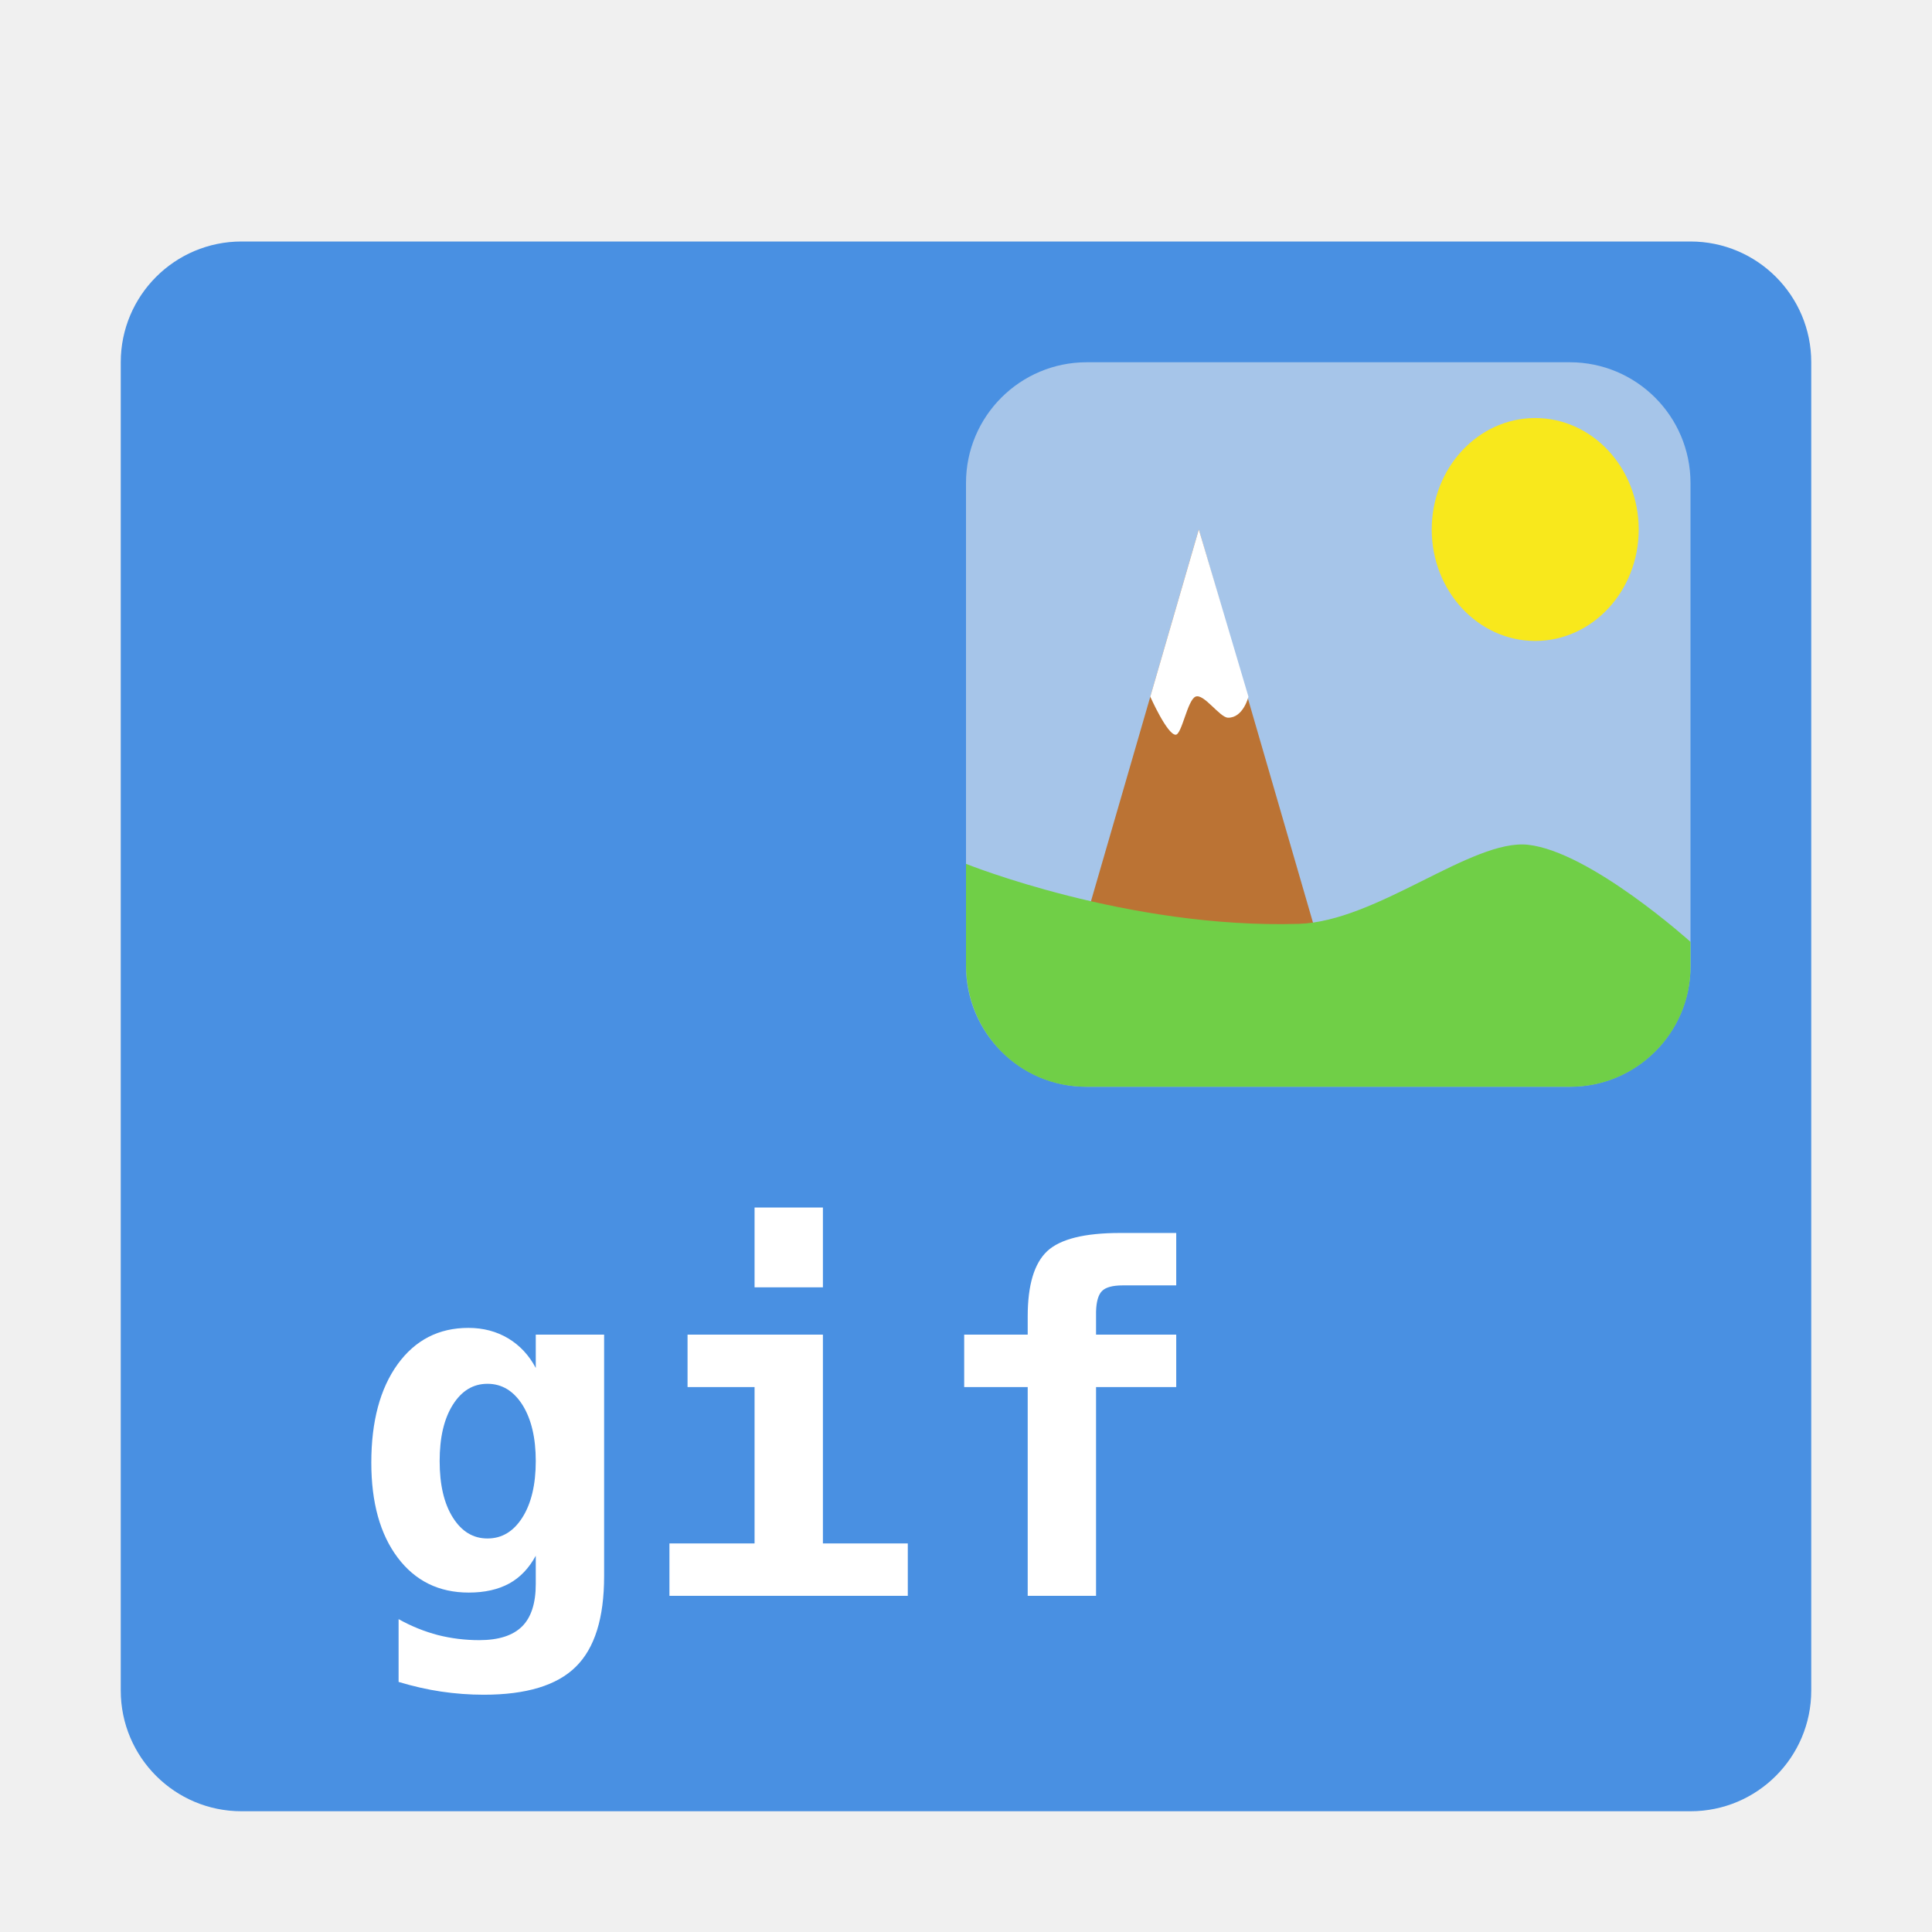
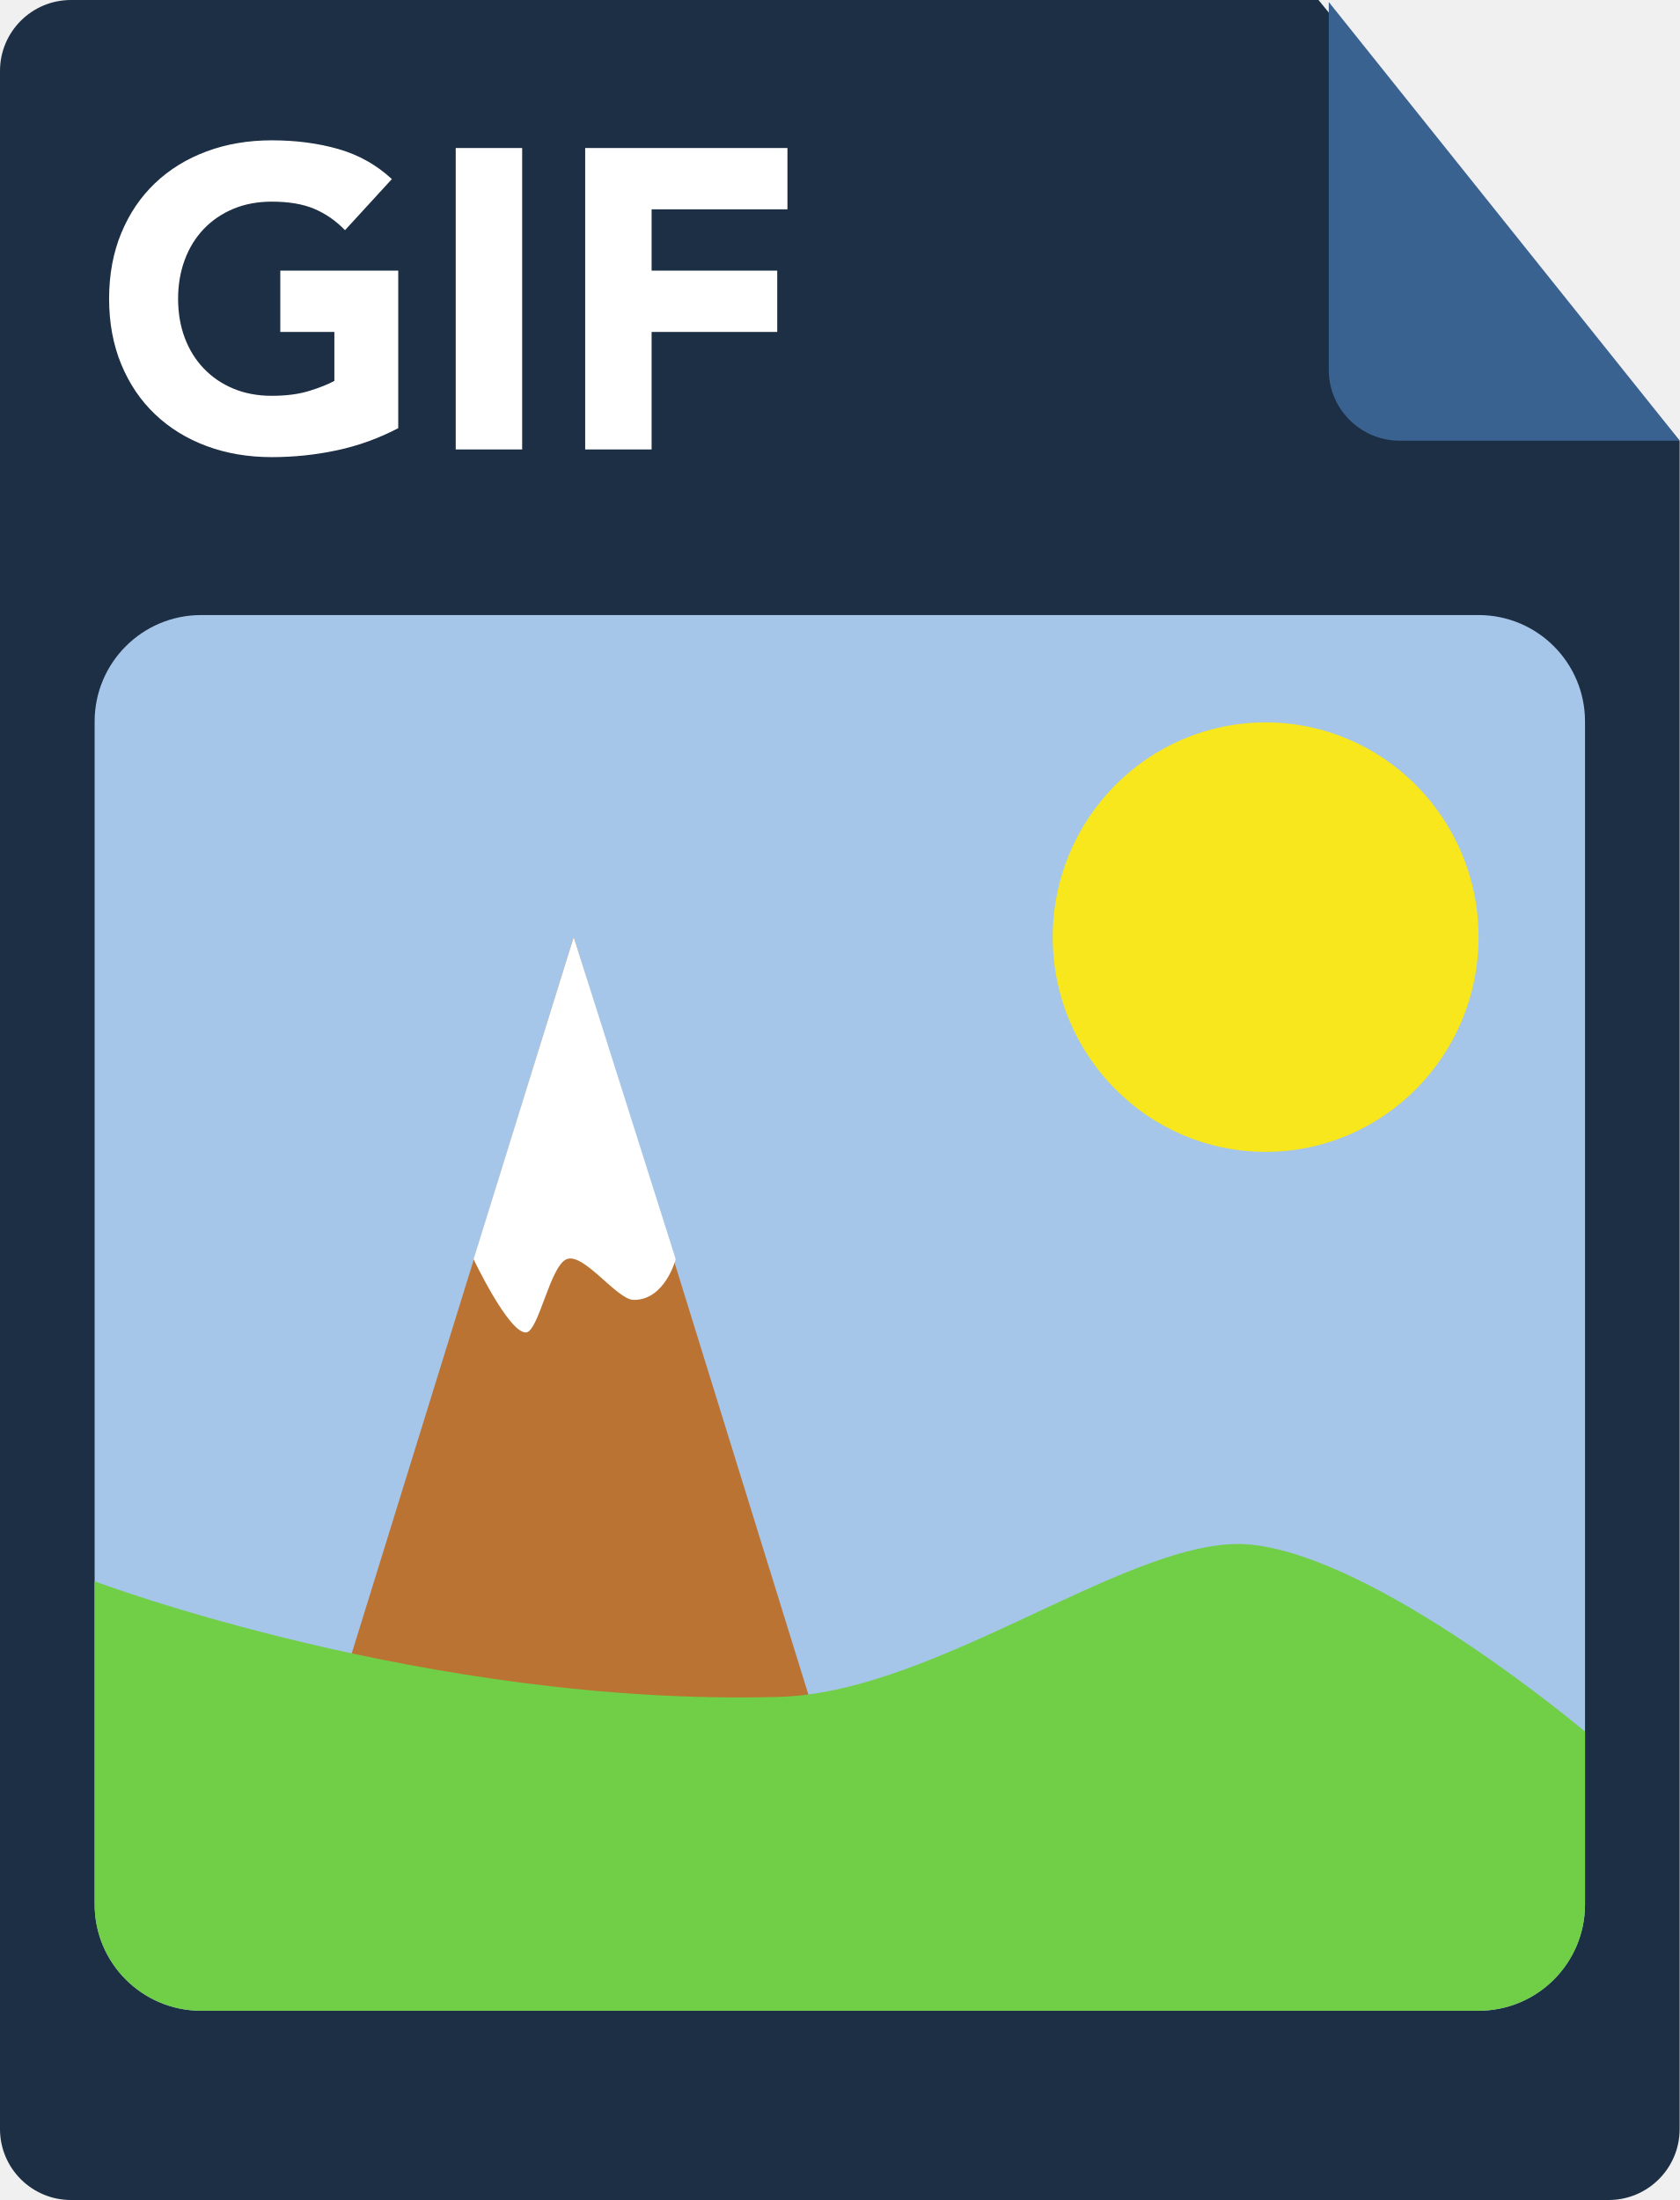
- <svg xmlns="http://www.w3.org/2000/svg" width="16px" height="16px" viewBox="0 0 16 16" version="1.1">
+ <svg xmlns="http://www.w3.org/2000/svg" width="71px" height="93px" viewBox="0 0 71 93" version="1.1">
  <defs />
  <g id="Page-1" stroke="none" stroke-width="1" fill="none" fill-rule="evenodd">
-     <g id="gif">
-       <g id="Group" transform="translate(1, 2)" fill="#4990E2">
-         <rect id="Rectangle" x="0" y="0" width="14" height="13" rx="1" />
-       </g>
-       <path d="M4.437,12.1 C4.437,11.907 4.4,11.752 4.327,11.635 C4.253,11.519 4.157,11.46 4.037,11.46 C3.918,11.46 3.823,11.518 3.75,11.634 C3.677,11.75 3.641,11.905 3.641,12.1 C3.641,12.295 3.677,12.451 3.75,12.567 C3.823,12.683 3.918,12.741 4.037,12.741 C4.157,12.741 4.253,12.683 4.327,12.566 C4.4,12.45 4.437,12.294 4.437,12.1 L4.437,12.1 Z M5.003,13.054 C5.003,13.4 4.925,13.65 4.768,13.804 C4.612,13.958 4.358,14.035 4.006,14.035 C3.888,14.035 3.77,14.026 3.654,14.009 C3.539,13.992 3.421,13.965 3.301,13.929 L3.301,13.409 C3.408,13.469 3.517,13.512 3.627,13.541 C3.738,13.569 3.852,13.583 3.969,13.583 C4.129,13.583 4.247,13.545 4.323,13.47 C4.399,13.395 4.437,13.277 4.437,13.118 L4.437,12.884 C4.381,12.987 4.308,13.064 4.217,13.114 C4.125,13.164 4.014,13.189 3.882,13.189 C3.635,13.189 3.439,13.093 3.293,12.899 C3.148,12.706 3.075,12.444 3.075,12.113 C3.075,11.771 3.148,11.499 3.293,11.298 C3.439,11.097 3.634,10.997 3.879,10.997 C4.002,10.997 4.112,11.026 4.209,11.084 C4.305,11.142 4.381,11.223 4.437,11.329 L4.437,11.053 L5.003,11.053 L5.003,13.054 Z M5.694,11.053 L6.815,11.053 L6.815,12.782 L7.518,12.782 L7.518,13.216 L5.544,13.216 L5.544,12.782 L6.249,12.782 L6.249,11.487 L5.694,11.487 L5.694,11.053 Z M6.249,10 L6.815,10 L6.815,10.661 L6.249,10.661 L6.249,10 Z M9.077,10.863 L9.077,11.053 L9.741,11.053 L9.741,11.487 L9.077,11.487 L9.077,13.216 L8.511,13.216 L8.511,11.487 L7.985,11.487 L7.985,11.053 L8.511,11.053 L8.511,10.902 C8.511,10.642 8.565,10.462 8.673,10.361 C8.781,10.261 8.982,10.211 9.275,10.211 L9.741,10.211 L9.741,10.645 L9.299,10.645 C9.214,10.645 9.156,10.661 9.126,10.692 C9.096,10.722 9.079,10.78 9.077,10.863 L9.077,10.863 Z" fill="#FFFFFF" />
-       <g id="Group-3" transform="translate(8, 3)">
-         <g id="Group" fill="#A6C5E9">
-           <rect id="Rectangle" x="0" y="0" width="6" height="6" rx="1" />
+     <g id="png" transform="translate(-679, -1195)">
+       <g id="files" transform="translate(43, 230)">
+         <g id="gif" transform="translate(636, 965)">
+           <path d="M3,0 L55.734,0 L71,18.641 L71,90 C71,91.657 69.657,93 68,93 L3,93 C1.343,93 2.02906125e-16,91.657 0,90 L0,3 C-2.02906125e-16,1.343 1.343,3.04359188e-16 3,0 Z" id="Rectangle-2" fill="#1D2F44" />
+           <path d="M56.168,0.084 L56.168,15.629 C56.168,17.286 57.511,18.629 59.168,18.629 L71.005,18.629 L56.168,0.084 Z" id="Rectangle-2-Copy" fill="#3A6291" />
+           <g id="image" transform="translate(4, 26)">
+             <g id="Group" fill="#A5C5E9">
+               <rect id="Rectangle" x="0" y="0" width="63" height="59" rx="4.5" />
+             </g>
+             <g id="Group-2" transform="translate(9, 13.61538)">
+               <polygon id="Triangle-4" fill="#BB7334" points="11.25 0 22.5 36.308 0 36.308" />
+               <path d="M11.25,0 L15.563,13.615 C15.563,13.615 15.113,15.349 13.782,15.335 C13.076,15.327 11.666,13.312 10.948,13.615 C10.244,13.912 9.76,16.712 9.225,16.712 C8.49,16.712 7.019,13.615 7.019,13.615 L11.25,0 Z" id="Triangle-4" fill="#FFFFFF" />
+             </g>
+             <path d="M0,40.846 C0,40.846 14.046,46.146 28.931,45.733 C35.717,45.544 43.99,38.803 48.87,39.295 C54.288,39.841 63,47.199 63,47.199 L63,54.505 C63,56.987 60.993,59 58.494,59 L4.506,59 C2.017,59 0,56.988 0,54.501 L0,40.846 Z" id="Rectangle" fill="#70CF47" />
+             <ellipse id="Oval-2" fill="#F8E71C" cx="49.5" cy="13.615" rx="9" ry="9.077" />
+           </g>
+           <path d="M16.834,18.1 C16.006,18.532 15.142,18.844 14.242,19.036 C13.342,19.228 12.424,19.324 11.488,19.324 C10.492,19.324 9.574,19.168 8.734,18.856 C7.894,18.544 7.168,18.097 6.556,17.515 C5.944,16.933 5.467,16.228 5.125,15.4 C4.783,14.572 4.612,13.648 4.612,12.628 C4.612,11.608 4.783,10.684 5.125,9.856 C5.467,9.028 5.944,8.323 6.556,7.741 C7.168,7.159 7.894,6.712 8.734,6.4 C9.574,6.088 10.492,5.932 11.488,5.932 C12.508,5.932 13.447,6.055 14.305,6.301 C15.163,6.547 15.916,6.97 16.564,7.57 L14.584,9.73 C14.2,9.334 13.768,9.034 13.288,8.83 C12.808,8.626 12.208,8.524 11.488,8.524 C10.888,8.524 10.345,8.626 9.859,8.83 C9.373,9.034 8.956,9.319 8.608,9.685 C8.26,10.051 7.993,10.486 7.807,10.99 C7.621,11.494 7.528,12.04 7.528,12.628 C7.528,13.228 7.621,13.777 7.807,14.275 C7.993,14.773 8.26,15.205 8.608,15.571 C8.956,15.937 9.373,16.222 9.859,16.426 C10.345,16.63 10.888,16.732 11.488,16.732 C12.1,16.732 12.628,16.663 13.072,16.525 C13.516,16.387 13.87,16.246 14.134,16.102 L14.134,14.032 L11.848,14.032 L11.848,11.44 L16.834,11.44 L16.834,18.1 Z M19.264,6.256 L22.072,6.256 L22.072,19 L19.264,19 L19.264,6.256 Z M24.736,6.256 L33.286,6.256 L33.286,8.848 L27.544,8.848 L27.544,11.44 L32.854,11.44 L32.854,14.032 L27.544,14.032 L27.544,19 L24.736,19 L24.736,6.256 Z" id="GIF" fill="#FFFFFF" />
        </g>
-         <g id="Group-2" transform="translate(0.857143, 1.384615)">
-           <polygon id="Triangle-4" fill="#BB7334" points="1.071 0 2.143 3.692 0 3.692" />
-           <path d="M1.071,0 L1.482,1.385 C1.482,1.385 1.439,1.561 1.313,1.559 C1.245,1.559 1.111,1.354 1.043,1.385 C0.976,1.415 0.93,1.7 0.879,1.7 C0.809,1.7 0.669,1.385 0.669,1.385 L1.071,0 Z" id="Triangle-4" fill="#FFFFFF" />
-         </g>
-         <path d="M0,4.154 C0,4.154 1.338,4.693 2.755,4.651 C3.402,4.632 4.19,3.946 4.654,3.996 C5.17,4.052 6,4.8 6,4.8 L6,5.009 C6,5.556 5.549,6 5.009,6 L0.991,6 C0.444,6 0,5.553 0,4.99 L0,4.154 Z" id="Rectangle" fill="#70CF47" />
-         <ellipse id="Oval-2" fill="#F8E81C" cx="4.714" cy="1.385" rx="0.857" ry="0.923" />
      </g>
    </g>
  </g>
</svg>
